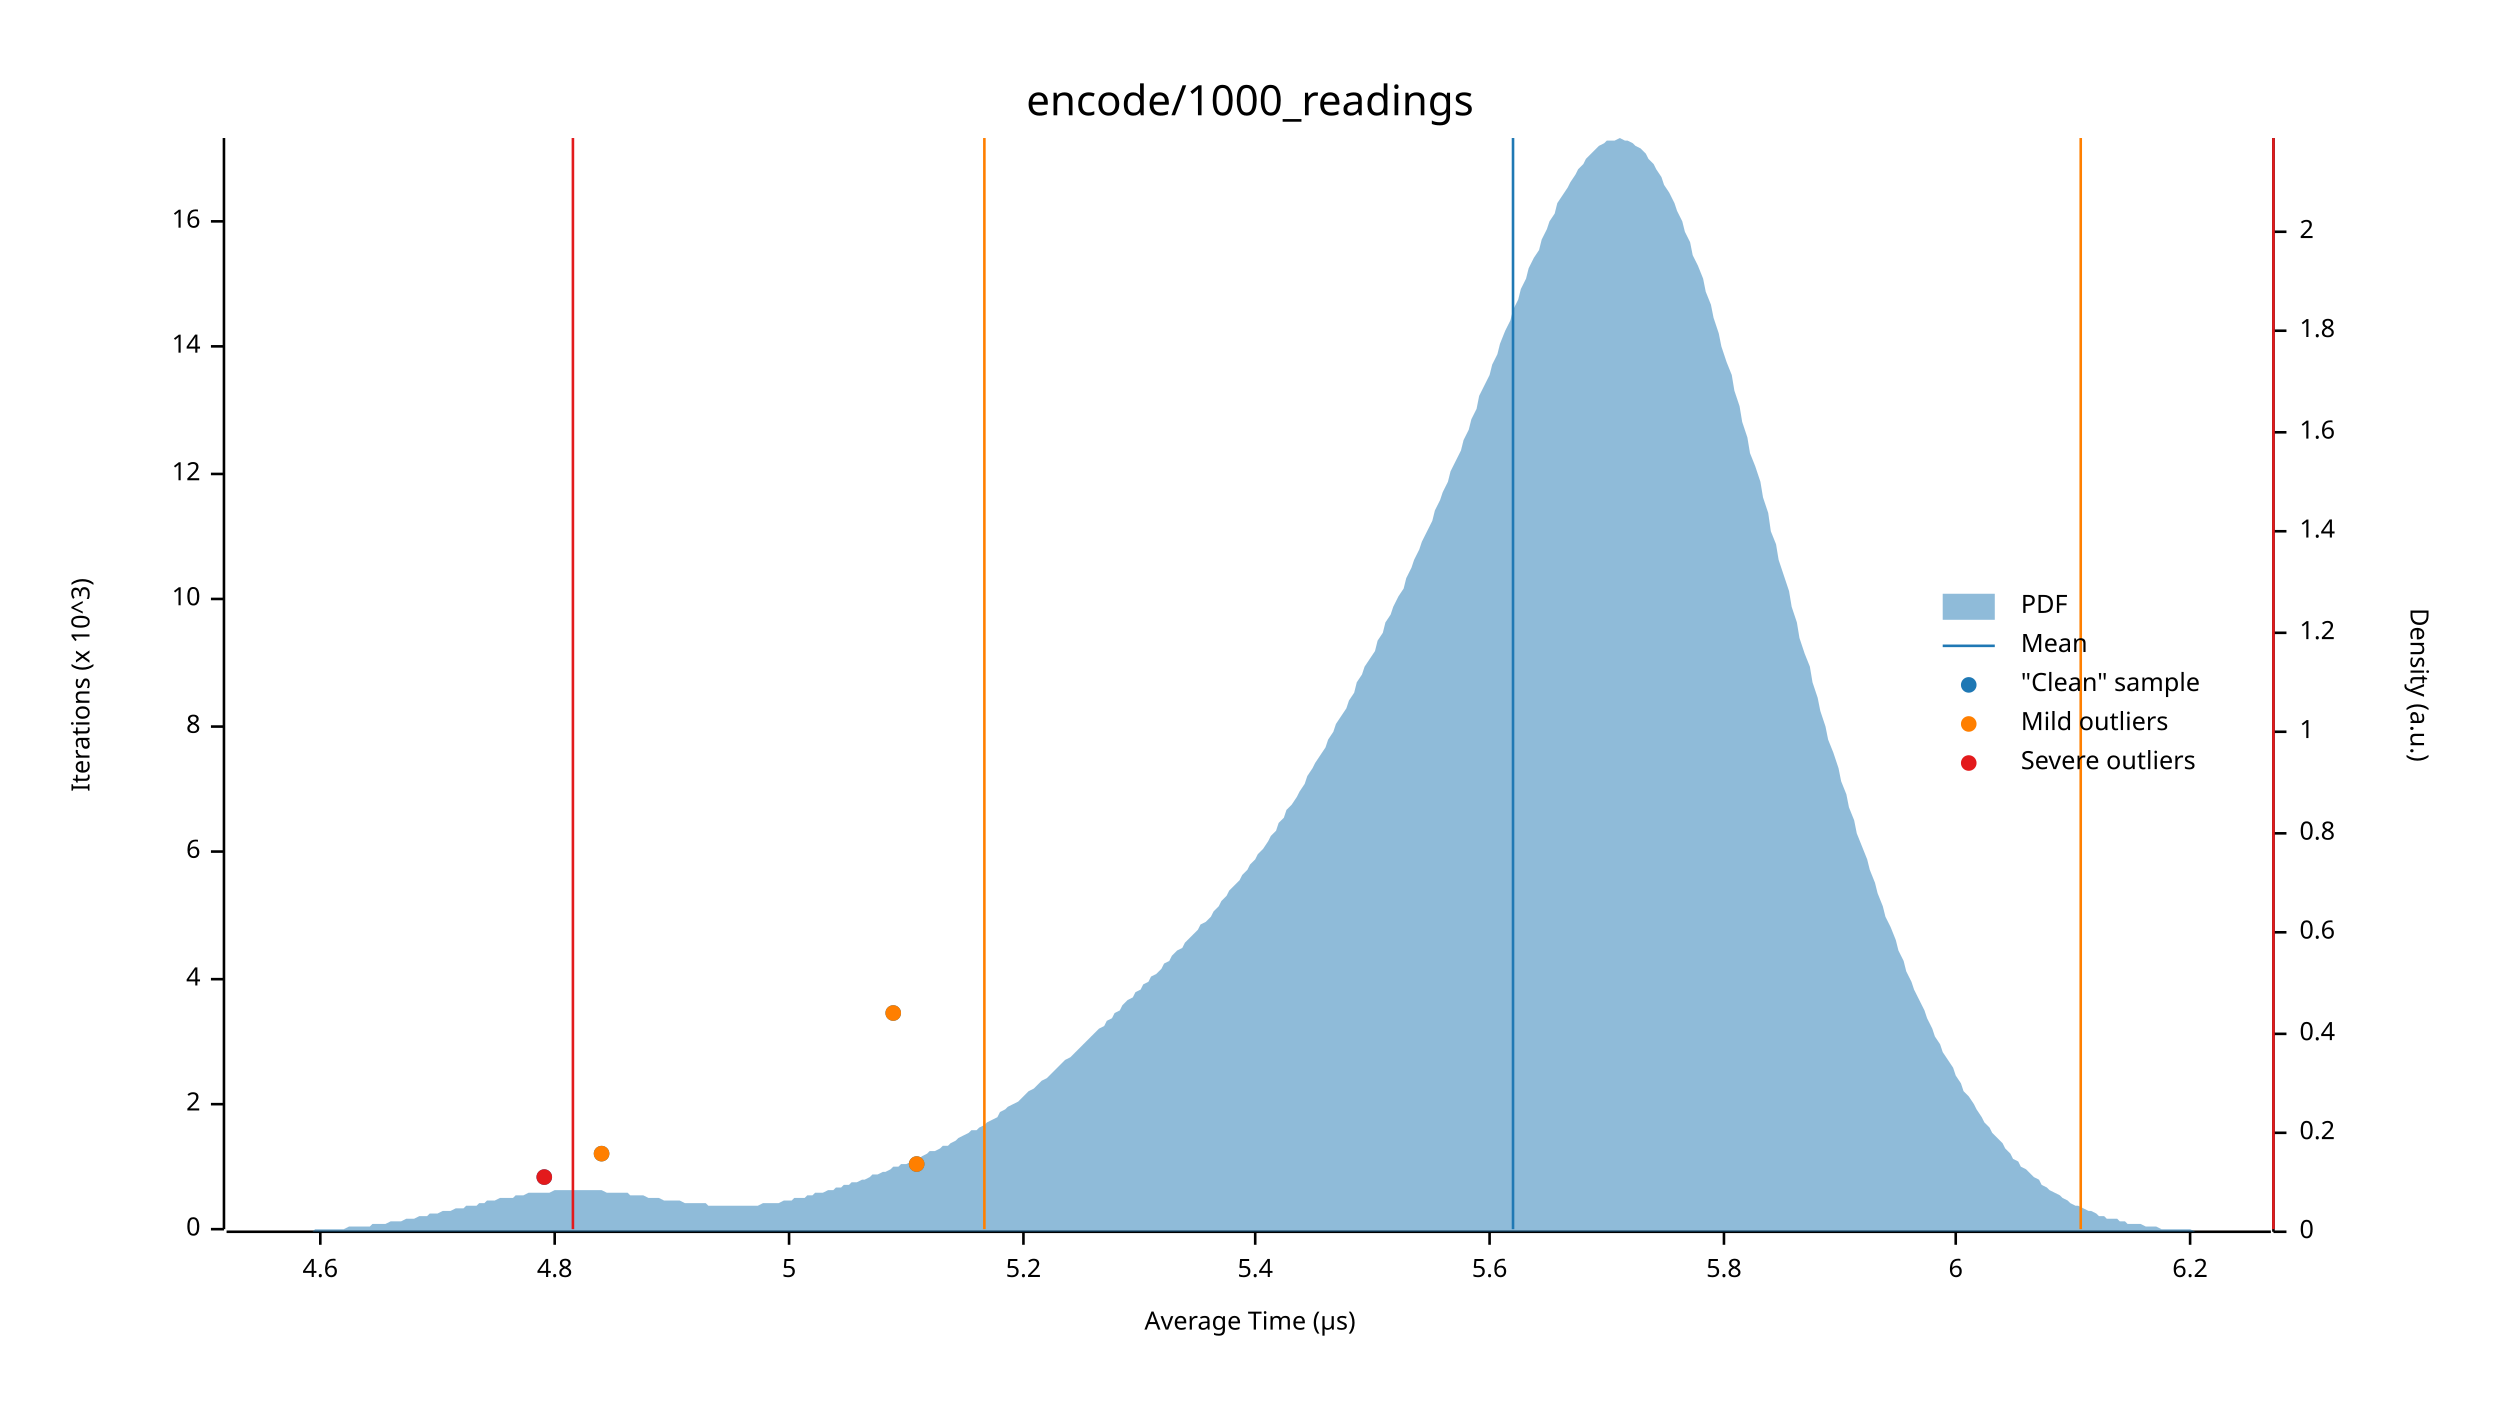
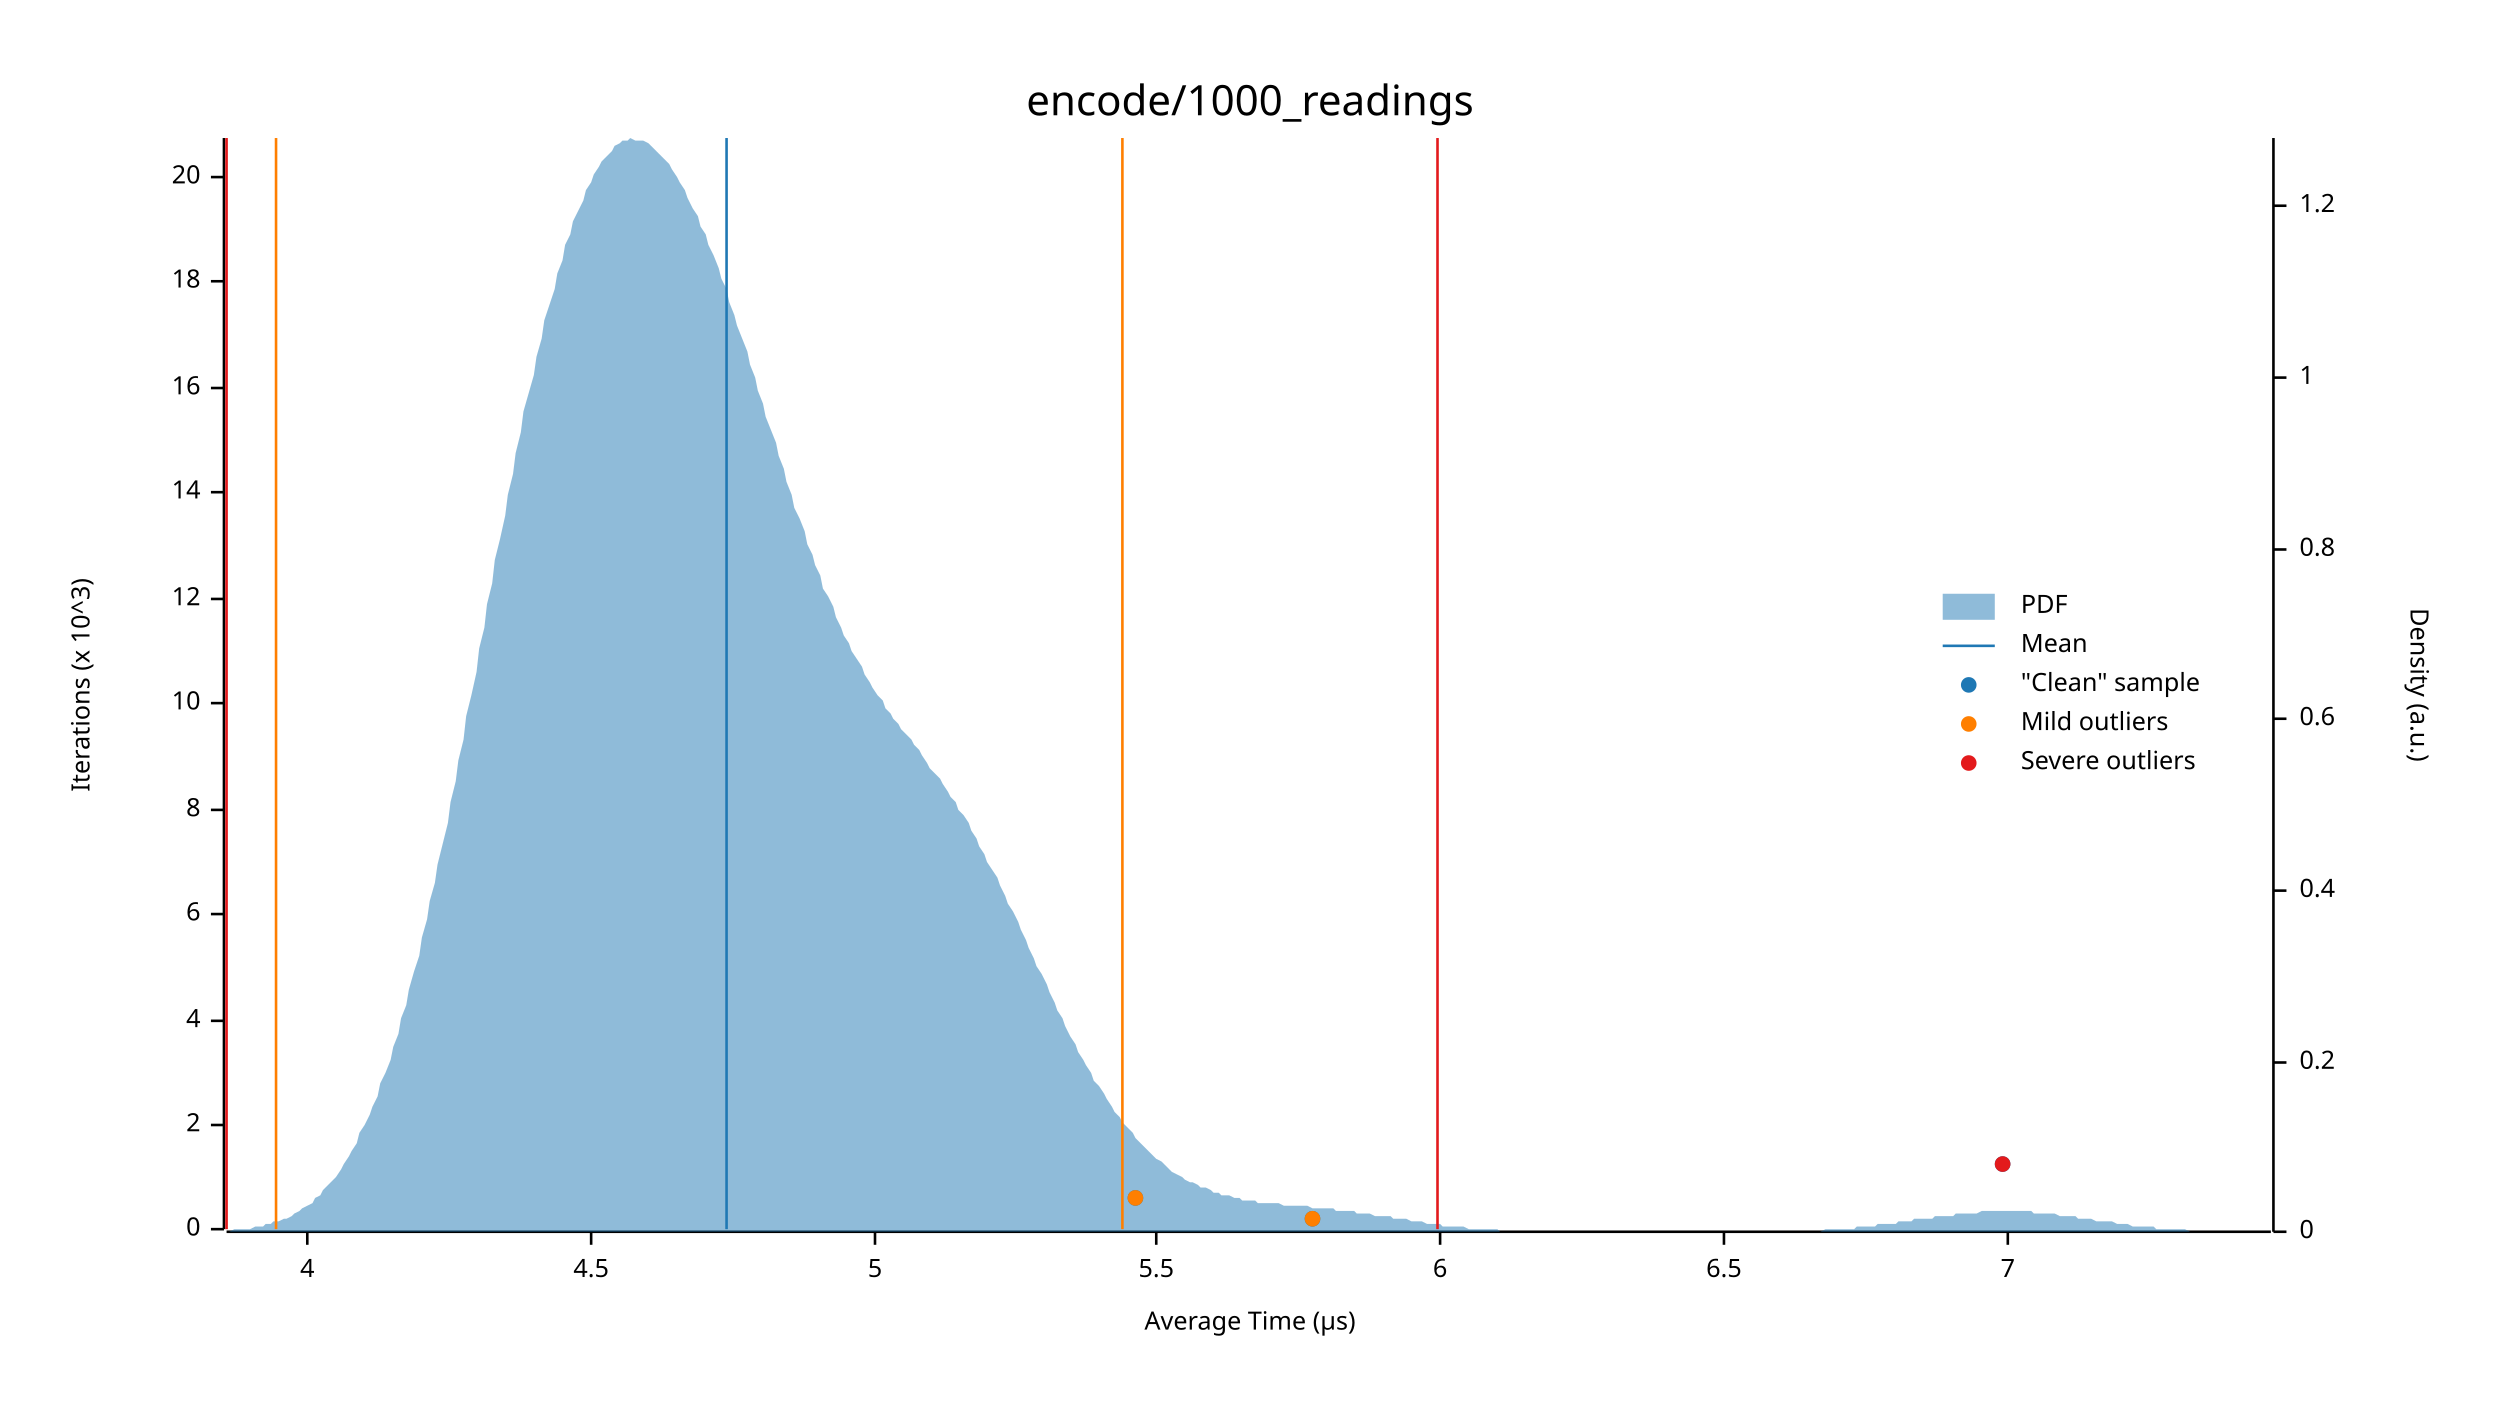
<svg xmlns="http://www.w3.org/2000/svg" width="960" height="540" viewBox="0 0 960 540">
  <text x="480" y="32" dy="0.76em" text-anchor="middle" font-family="sans-serif" font-size="16.129" opacity="1" fill="#000000">
encode/1000_readings
</text>
  <text x="27" y="263" dy="0.76em" text-anchor="middle" font-family="sans-serif" font-size="9.677" opacity="1" fill="#000000" transform="rotate(270, 27, 263)">
Iterations (x 10^3)
</text>
  <text x="480" y="513" dy="-0.5ex" text-anchor="middle" font-family="sans-serif" font-size="9.677" opacity="1" fill="#000000">
Average Time (µs)
</text>
  <polyline fill="none" opacity="1" stroke="#000000" stroke-width="1" points="86,53 86,472 " />
  <text x="77" y="472" dy="0.5ex" text-anchor="end" font-family="sans-serif" font-size="9.677" opacity="1" fill="#000000">
0
</text>
  <polyline fill="none" opacity="1" stroke="#000000" stroke-width="1" points="81,472 86,472 " />
-   <text x="77" y="424" dy="0.5ex" text-anchor="end" font-family="sans-serif" font-size="9.677" opacity="1" fill="#000000">
+   <text x="77" y="432" dy="0.5ex" text-anchor="end" font-family="sans-serif" font-size="9.677" opacity="1" fill="#000000">
2
</text>
-   <polyline fill="none" opacity="1" stroke="#000000" stroke-width="1" points="81,424 86,424 " />
-   <text x="77" y="376" dy="0.5ex" text-anchor="end" font-family="sans-serif" font-size="9.677" opacity="1" fill="#000000">
+   <polyline fill="none" opacity="1" stroke="#000000" stroke-width="1" points="81,432 86,432 " />
+   <text x="77" y="392" dy="0.5ex" text-anchor="end" font-family="sans-serif" font-size="9.677" opacity="1" fill="#000000">
4
</text>
-   <polyline fill="none" opacity="1" stroke="#000000" stroke-width="1" points="81,376 86,376 " />
-   <text x="77" y="327" dy="0.5ex" text-anchor="end" font-family="sans-serif" font-size="9.677" opacity="1" fill="#000000">
+   <polyline fill="none" opacity="1" stroke="#000000" stroke-width="1" points="81,392 86,392 " />
+   <text x="77" y="351" dy="0.5ex" text-anchor="end" font-family="sans-serif" font-size="9.677" opacity="1" fill="#000000">
6
</text>
-   <polyline fill="none" opacity="1" stroke="#000000" stroke-width="1" points="81,327 86,327 " />
-   <text x="77" y="279" dy="0.5ex" text-anchor="end" font-family="sans-serif" font-size="9.677" opacity="1" fill="#000000">
+   <polyline fill="none" opacity="1" stroke="#000000" stroke-width="1" points="81,351 86,351 " />
+   <text x="77" y="311" dy="0.5ex" text-anchor="end" font-family="sans-serif" font-size="9.677" opacity="1" fill="#000000">
8
</text>
-   <polyline fill="none" opacity="1" stroke="#000000" stroke-width="1" points="81,279 86,279 " />
-   <text x="77" y="230" dy="0.5ex" text-anchor="end" font-family="sans-serif" font-size="9.677" opacity="1" fill="#000000">
+   <polyline fill="none" opacity="1" stroke="#000000" stroke-width="1" points="81,311 86,311 " />
+   <text x="77" y="270" dy="0.5ex" text-anchor="end" font-family="sans-serif" font-size="9.677" opacity="1" fill="#000000">
10
</text>
-   <polyline fill="none" opacity="1" stroke="#000000" stroke-width="1" points="81,230 86,230 " />
-   <text x="77" y="182" dy="0.5ex" text-anchor="end" font-family="sans-serif" font-size="9.677" opacity="1" fill="#000000">
+   <polyline fill="none" opacity="1" stroke="#000000" stroke-width="1" points="81,270 86,270 " />
+   <text x="77" y="230" dy="0.5ex" text-anchor="end" font-family="sans-serif" font-size="9.677" opacity="1" fill="#000000">
12
</text>
-   <polyline fill="none" opacity="1" stroke="#000000" stroke-width="1" points="81,182 86,182 " />
-   <text x="77" y="133" dy="0.5ex" text-anchor="end" font-family="sans-serif" font-size="9.677" opacity="1" fill="#000000">
+   <polyline fill="none" opacity="1" stroke="#000000" stroke-width="1" points="81,230 86,230 " />
+   <text x="77" y="189" dy="0.5ex" text-anchor="end" font-family="sans-serif" font-size="9.677" opacity="1" fill="#000000">
14
</text>
-   <polyline fill="none" opacity="1" stroke="#000000" stroke-width="1" points="81,133 86,133 " />
-   <text x="77" y="85" dy="0.5ex" text-anchor="end" font-family="sans-serif" font-size="9.677" opacity="1" fill="#000000">
+   <polyline fill="none" opacity="1" stroke="#000000" stroke-width="1" points="81,189 86,189 " />
+   <text x="77" y="149" dy="0.5ex" text-anchor="end" font-family="sans-serif" font-size="9.677" opacity="1" fill="#000000">
16
</text>
-   <polyline fill="none" opacity="1" stroke="#000000" stroke-width="1" points="81,85 86,85 " />
+   <polyline fill="none" opacity="1" stroke="#000000" stroke-width="1" points="81,149 86,149 " />
+   <text x="77" y="108" dy="0.5ex" text-anchor="end" font-family="sans-serif" font-size="9.677" opacity="1" fill="#000000">
+ 18
+ </text>
+   <polyline fill="none" opacity="1" stroke="#000000" stroke-width="1" points="81,108 86,108 " />
+   <text x="77" y="68" dy="0.5ex" text-anchor="end" font-family="sans-serif" font-size="9.677" opacity="1" fill="#000000">
+ 20
+ </text>
+   <polyline fill="none" opacity="1" stroke="#000000" stroke-width="1" points="81,68 86,68 " />
  <polyline fill="none" opacity="1" stroke="#000000" stroke-width="1" points="87,473 872,473 " />
-   <text x="123" y="483" dy="0.76em" text-anchor="middle" font-family="sans-serif" font-size="9.677" opacity="1" fill="#000000">
- 4.6
+   <text x="118" y="483" dy="0.76em" text-anchor="middle" font-family="sans-serif" font-size="9.677" opacity="1" fill="#000000">
+ 4
</text>
-   <polyline fill="none" opacity="1" stroke="#000000" stroke-width="1" points="123,473 123,478 " />
-   <text x="213" y="483" dy="0.76em" text-anchor="middle" font-family="sans-serif" font-size="9.677" opacity="1" fill="#000000">
- 4.8
+   <polyline fill="none" opacity="1" stroke="#000000" stroke-width="1" points="118,473 118,478 " />
+   <text x="227" y="483" dy="0.76em" text-anchor="middle" font-family="sans-serif" font-size="9.677" opacity="1" fill="#000000">
+ 4.5
</text>
-   <polyline fill="none" opacity="1" stroke="#000000" stroke-width="1" points="213,473 213,478 " />
-   <text x="303" y="483" dy="0.76em" text-anchor="middle" font-family="sans-serif" font-size="9.677" opacity="1" fill="#000000">
+   <polyline fill="none" opacity="1" stroke="#000000" stroke-width="1" points="227,473 227,478 " />
+   <text x="336" y="483" dy="0.76em" text-anchor="middle" font-family="sans-serif" font-size="9.677" opacity="1" fill="#000000">
5
</text>
-   <polyline fill="none" opacity="1" stroke="#000000" stroke-width="1" points="303,473 303,478 " />
-   <text x="393" y="483" dy="0.76em" text-anchor="middle" font-family="sans-serif" font-size="9.677" opacity="1" fill="#000000">
- 5.2
+   <polyline fill="none" opacity="1" stroke="#000000" stroke-width="1" points="336,473 336,478 " />
+   <text x="444" y="483" dy="0.76em" text-anchor="middle" font-family="sans-serif" font-size="9.677" opacity="1" fill="#000000">
+ 5.5
</text>
-   <polyline fill="none" opacity="1" stroke="#000000" stroke-width="1" points="393,473 393,478 " />
-   <text x="482" y="483" dy="0.76em" text-anchor="middle" font-family="sans-serif" font-size="9.677" opacity="1" fill="#000000">
- 5.4
+   <polyline fill="none" opacity="1" stroke="#000000" stroke-width="1" points="444,473 444,478 " />
+   <text x="553" y="483" dy="0.76em" text-anchor="middle" font-family="sans-serif" font-size="9.677" opacity="1" fill="#000000">
+ 6
</text>
-   <polyline fill="none" opacity="1" stroke="#000000" stroke-width="1" points="482,473 482,478 " />
-   <text x="572" y="483" dy="0.76em" text-anchor="middle" font-family="sans-serif" font-size="9.677" opacity="1" fill="#000000">
- 5.6
- </text>
-   <polyline fill="none" opacity="1" stroke="#000000" stroke-width="1" points="572,473 572,478 " />
+   <polyline fill="none" opacity="1" stroke="#000000" stroke-width="1" points="553,473 553,478 " />
  <text x="662" y="483" dy="0.76em" text-anchor="middle" font-family="sans-serif" font-size="9.677" opacity="1" fill="#000000">
- 5.8
+ 6.5
</text>
  <polyline fill="none" opacity="1" stroke="#000000" stroke-width="1" points="662,473 662,478 " />
-   <text x="751" y="483" dy="0.76em" text-anchor="middle" font-family="sans-serif" font-size="9.677" opacity="1" fill="#000000">
- 6
+   <text x="771" y="483" dy="0.76em" text-anchor="middle" font-family="sans-serif" font-size="9.677" opacity="1" fill="#000000">
+ 7
</text>
-   <polyline fill="none" opacity="1" stroke="#000000" stroke-width="1" points="751,473 751,478 " />
-   <text x="841" y="483" dy="0.76em" text-anchor="middle" font-family="sans-serif" font-size="9.677" opacity="1" fill="#000000">
- 6.2
- </text>
-   <polyline fill="none" opacity="1" stroke="#000000" stroke-width="1" points="841,473 841,478 " />
+   <polyline fill="none" opacity="1" stroke="#000000" stroke-width="1" points="771,473 771,478 " />
  <text x="933" y="263" dy="0.76em" text-anchor="middle" font-family="sans-serif" font-size="9.677" opacity="1" fill="#000000" transform="rotate(90, 933, 263)">
Density (a.u.)
</text>
  <polyline fill="none" opacity="1" stroke="#000000" stroke-width="1" points="873,53 873,473 " />
  <text x="883" y="473" dy="0.5ex" text-anchor="start" font-family="sans-serif" font-size="9.677" opacity="1" fill="#000000">
0
</text>
  <polyline fill="none" opacity="1" stroke="#000000" stroke-width="1" points="873,473 878,473 " />
-   <text x="883" y="435" dy="0.5ex" text-anchor="start" font-family="sans-serif" font-size="9.677" opacity="1" fill="#000000">
+   <text x="883" y="408" dy="0.5ex" text-anchor="start" font-family="sans-serif" font-size="9.677" opacity="1" fill="#000000">
0.2
</text>
-   <polyline fill="none" opacity="1" stroke="#000000" stroke-width="1" points="873,435 878,435 " />
-   <text x="883" y="397" dy="0.5ex" text-anchor="start" font-family="sans-serif" font-size="9.677" opacity="1" fill="#000000">
+   <polyline fill="none" opacity="1" stroke="#000000" stroke-width="1" points="873,408 878,408 " />
+   <text x="883" y="342" dy="0.5ex" text-anchor="start" font-family="sans-serif" font-size="9.677" opacity="1" fill="#000000">
0.4
</text>
-   <polyline fill="none" opacity="1" stroke="#000000" stroke-width="1" points="873,397 878,397 " />
-   <text x="883" y="358" dy="0.5ex" text-anchor="start" font-family="sans-serif" font-size="9.677" opacity="1" fill="#000000">
+   <polyline fill="none" opacity="1" stroke="#000000" stroke-width="1" points="873,342 878,342 " />
+   <text x="883" y="276" dy="0.5ex" text-anchor="start" font-family="sans-serif" font-size="9.677" opacity="1" fill="#000000">
0.6
</text>
-   <polyline fill="none" opacity="1" stroke="#000000" stroke-width="1" points="873,358 878,358 " />
-   <text x="883" y="320" dy="0.5ex" text-anchor="start" font-family="sans-serif" font-size="9.677" opacity="1" fill="#000000">
+   <polyline fill="none" opacity="1" stroke="#000000" stroke-width="1" points="873,276 878,276 " />
+   <text x="883" y="211" dy="0.5ex" text-anchor="start" font-family="sans-serif" font-size="9.677" opacity="1" fill="#000000">
0.8
</text>
-   <polyline fill="none" opacity="1" stroke="#000000" stroke-width="1" points="873,320 878,320 " />
-   <text x="883" y="281" dy="0.5ex" text-anchor="start" font-family="sans-serif" font-size="9.677" opacity="1" fill="#000000">
+   <polyline fill="none" opacity="1" stroke="#000000" stroke-width="1" points="873,211 878,211 " />
+   <text x="883" y="145" dy="0.5ex" text-anchor="start" font-family="sans-serif" font-size="9.677" opacity="1" fill="#000000">
1
</text>
-   <polyline fill="none" opacity="1" stroke="#000000" stroke-width="1" points="873,281 878,281 " />
-   <text x="883" y="243" dy="0.5ex" text-anchor="start" font-family="sans-serif" font-size="9.677" opacity="1" fill="#000000">
+   <polyline fill="none" opacity="1" stroke="#000000" stroke-width="1" points="873,145 878,145 " />
+   <text x="883" y="79" dy="0.5ex" text-anchor="start" font-family="sans-serif" font-size="9.677" opacity="1" fill="#000000">
1.2
</text>
-   <polyline fill="none" opacity="1" stroke="#000000" stroke-width="1" points="873,243 878,243 " />
-   <text x="883" y="204" dy="0.5ex" text-anchor="start" font-family="sans-serif" font-size="9.677" opacity="1" fill="#000000">
- 1.4
- </text>
-   <polyline fill="none" opacity="1" stroke="#000000" stroke-width="1" points="873,204 878,204 " />
-   <text x="883" y="166" dy="0.5ex" text-anchor="start" font-family="sans-serif" font-size="9.677" opacity="1" fill="#000000">
- 1.6
- </text>
-   <polyline fill="none" opacity="1" stroke="#000000" stroke-width="1" points="873,166 878,166 " />
-   <text x="883" y="127" dy="0.5ex" text-anchor="start" font-family="sans-serif" font-size="9.677" opacity="1" fill="#000000">
- 1.8
- </text>
-   <polyline fill="none" opacity="1" stroke="#000000" stroke-width="1" points="873,127 878,127 " />
-   <text x="883" y="89" dy="0.5ex" text-anchor="start" font-family="sans-serif" font-size="9.677" opacity="1" fill="#000000">
- 2
- </text>
-   <polyline fill="none" opacity="1" stroke="#000000" stroke-width="1" points="873,89 878,89 " />
-   <polygon opacity="0.5" fill="#1F78B4" points="87,473 88,473 90,473 91,473 93,473 94,473 96,473 98,473 99,473 101,473 102,473 104,473 105,473 107,473 109,473 110,473 112,473 113,473 115,473 116,473 118,473 120,473 121,472 123,472 124,472 126,472 127,472 129,472 131,472 132,472 134,471 135,471 137,471 138,471 140,471 142,471 143,470 145,470 146,470 148,470 150,469 151,469 153,469 154,469 156,468 157,468 159,468 161,467 162,467 164,467 165,466 167,466 168,466 170,465 172,465 173,465 175,464 176,464 178,464 179,463 181,463 183,463 184,462 186,462 187,461 189,461 190,461 192,460 194,460 195,460 197,460 198,459 200,459 201,459 203,458 205,458 206,458 208,458 209,458 211,458 213,457 214,457 216,457 217,457 219,457 220,457 222,457 224,457 225,457 227,457 228,457 230,457 231,457 233,458 235,458 236,458 238,458 239,458 241,458 242,459 244,459 246,459 247,459 249,460 250,460 252,460 253,460 255,461 257,461 258,461 260,461 261,461 263,462 264,462 266,462 268,462 269,462 271,462 272,463 274,463 276,463 277,463 279,463 280,463 282,463 283,463 285,463 287,463 288,463 290,463 291,463 293,462 294,462 296,462 298,462 299,462 301,461 302,461 304,461 305,460 307,460 309,460 310,459 312,459 313,458 315,458 316,458 318,457 320,457 321,456 323,456 324,455 326,455 327,454 329,454 331,453 332,453 334,452 335,451 337,451 339,450 340,450 342,449 343,448 345,448 346,447 348,447 350,446 351,445 353,445 354,444 356,443 357,442 359,442 361,441 362,440 364,440 365,439 367,438 368,437 370,436 372,435 373,434 375,434 376,433 378,432 379,431 381,430 383,429 384,427 386,426 387,425 389,424 391,423 392,422 394,420 395,419 397,418 398,417 400,415 402,414 403,413 405,411 406,410 408,408 409,407 411,406 413,404 414,403 416,401 417,400 419,398 420,397 422,395 424,394 425,392 427,391 428,389 430,388 431,386 433,384 435,383 436,381 438,380 439,378 441,377 442,375 444,374 446,372 447,370 449,369 450,367 452,365 454,364 455,362 457,360 458,359 460,357 461,355 463,354 465,352 466,350 468,348 469,346 471,344 472,342 474,340 476,338 477,336 479,334 480,332 482,330 483,328 485,326 487,323 488,321 490,319 491,316 493,314 494,311 496,309 498,306 499,304 501,301 502,298 504,295 505,293 507,290 509,287 510,284 512,281 513,278 515,275 517,272 518,269 520,266 521,262 523,259 524,256 526,253 528,250 529,246 531,243 532,239 534,236 535,233 537,229 539,226 540,222 542,218 543,215 545,211 546,208 548,204 550,200 551,196 553,192 554,189 556,185 557,181 559,177 561,173 562,169 564,165 565,161 567,157 568,152 570,148 572,144 573,140 575,136 576,132 578,127 580,123 581,119 583,115 584,111 586,107 587,103 589,99 591,96 592,92 594,88 595,85 597,82 598,78 600,75 602,72 603,70 605,67 606,65 608,63 609,61 611,59 613,57 614,56 616,55 617,54 619,54 620,54 622,53 624,54 625,54 627,55 628,56 630,57 632,59 633,61 635,63 636,65 638,68 639,71 641,74 643,78 644,81 646,85 647,89 649,93 650,98 652,102 654,107 655,112 657,117 658,122 660,128 661,133 663,139 665,144 666,150 668,156 669,162 671,168 672,174 674,179 676,185 677,191 679,197 680,204 682,209 683,215 685,221 687,227 688,233 690,239 691,245 693,251 695,256 696,262 698,268 699,273 701,279 702,284 704,289 706,295 707,300 709,305 710,310 712,315 713,320 715,325 717,330 718,334 720,339 721,343 723,348 724,352 726,356 728,361 729,365 731,369 732,373 734,377 735,380 737,384 739,388 740,391 742,395 743,398 745,401 746,404 748,407 750,410 751,413 753,416 754,419 756,421 758,424 759,426 761,429 762,431 764,433 765,435 767,437 769,439 770,441 772,443 773,445 775,446 776,448 778,449 780,451 781,452 783,453 784,455 786,456 787,457 789,458 791,459 792,460 794,461 795,462 797,463 798,463 800,464 802,465 803,465 805,466 806,467 808,467 809,468 811,468 813,468 814,469 816,469 817,470 819,470 821,470 822,470 824,471 825,471 827,471 828,471 830,472 832,472 833,472 835,472 836,472 838,472 839,472 841,472 843,473 844,473 846,473 847,473 849,473 850,473 852,473 854,473 855,473 857,473 858,473 860,473 861,473 863,473 865,473 866,473 868,473 869,473 871,473 873,473 873,473 87,473 " />
-   <polyline fill="none" opacity="1" stroke="#1F78B4" stroke-width="1" points="581,472 581,53 " />
-   <polyline fill="none" opacity="1" stroke="#FF7F00" stroke-width="1" points="378,472 378,53 " />
-   <polyline fill="none" opacity="1" stroke="#FF7F00" stroke-width="1" points="799,472 799,53 " />
-   <polyline fill="none" opacity="1" stroke="#E31A1C" stroke-width="1" points="220,472 220,53 " />
-   <polyline fill="none" opacity="1" stroke="#E31A1C" stroke-width="1" points="873,472 873,53 " />
-   <circle cx="209" cy="452" r="3" opacity="1" fill="#1F78B4" stroke="none" stroke-width="1" />
-   <circle cx="352" cy="447" r="3" opacity="1" fill="#1F78B4" stroke="none" stroke-width="1" />
-   <circle cx="231" cy="443" r="3" opacity="1" fill="#1F78B4" stroke="none" stroke-width="1" />
-   <circle cx="343" cy="389" r="3" opacity="1" fill="#1F78B4" stroke="none" stroke-width="1" />
-   <circle cx="352" cy="447" r="3" opacity="1" fill="#FF7F00" stroke="none" stroke-width="1" />
-   <circle cx="231" cy="443" r="3" opacity="1" fill="#FF7F00" stroke="none" stroke-width="1" />
-   <circle cx="343" cy="389" r="3" opacity="1" fill="#FF7F00" stroke="none" stroke-width="1" />
-   <circle cx="209" cy="452" r="3" opacity="1" fill="#E31A1C" stroke="none" stroke-width="1" />
+   <polyline fill="none" opacity="1" stroke="#000000" stroke-width="1" points="873,79 878,79 " />
+   <polygon opacity="0.5" fill="#1F78B4" points="87,473 88,473 90,472 91,472 93,472 94,472 96,472 98,471 99,471 101,471 102,470 104,470 105,469 107,469 109,468 110,468 112,467 113,466 115,465 116,464 118,463 120,462 121,460 123,459 124,457 126,455 127,454 129,452 131,449 132,447 134,444 135,442 137,439 138,435 140,432 142,428 143,425 145,421 146,416 148,412 150,407 151,402 153,397 154,391 156,386 157,380 159,373 161,367 162,360 164,353 165,346 167,339 168,332 170,324 172,316 173,308 175,300 176,292 178,284 179,275 181,267 183,258 184,249 186,241 187,232 189,224 190,215 192,207 194,198 195,190 197,182 198,174 200,166 201,158 203,151 205,144 206,137 208,130 209,123 211,117 213,111 214,105 216,100 217,94 219,90 220,85 222,81 224,77 225,73 227,70 228,67 230,64 231,62 233,60 235,58 236,56 238,55 239,54 241,54 242,53 244,54 246,54 247,54 249,55 250,56 252,58 253,59 255,61 257,63 258,65 260,68 261,70 263,73 264,76 266,80 268,83 269,87 271,90 272,94 274,98 276,103 277,107 279,111 280,116 282,121 283,125 285,130 287,135 288,140 290,145 291,150 293,155 294,160 296,165 298,170 299,175 301,180 302,185 304,190 305,195 307,199 309,204 310,209 312,213 313,217 315,221 316,226 318,229 320,233 321,237 323,241 324,244 326,247 327,250 329,253 331,256 332,259 334,262 335,264 337,267 339,269 340,272 342,274 343,276 345,278 346,280 348,282 350,284 351,286 353,288 354,290 356,293 357,295 359,297 361,299 362,301 364,304 365,306 367,308 368,311 370,313 372,316 373,319 375,322 376,325 378,328 379,331 381,334 383,337 384,340 386,344 387,347 389,350 391,354 392,357 394,361 395,364 397,368 398,371 400,374 402,378 403,381 405,385 406,388 408,391 409,394 411,398 413,401 414,404 416,407 417,409 419,412 420,415 422,417 424,420 425,422 427,425 428,427 430,429 431,431 433,433 435,435 436,437 438,439 439,440 441,442 442,443 444,445 446,446 447,447 449,449 450,450 452,451 454,452 455,453 457,454 458,454 460,455 461,456 463,456 465,457 466,458 468,458 469,459 471,459 472,459 474,460 476,460 477,461 479,461 480,461 482,461 483,462 485,462 487,462 488,462 490,462 491,462 493,463 494,463 496,463 498,463 499,463 501,463 502,463 504,464 505,464 507,464 509,464 510,464 512,464 513,465 515,465 517,465 518,465 520,465 521,466 523,466 524,466 526,466 528,467 529,467 531,467 532,467 534,467 535,468 537,468 539,468 540,468 542,469 543,469 545,469 546,469 548,470 550,470 551,470 553,470 554,471 556,471 557,471 559,471 561,471 562,471 564,472 565,472 567,472 568,472 570,472 572,472 573,472 575,472 576,473 578,473 580,473 581,473 583,473 584,473 586,473 587,473 589,473 591,473 592,473 594,473 595,473 597,473 598,473 600,473 602,473 603,473 605,473 606,473 608,473 609,473 611,473 613,473 614,473 616,473 617,473 619,473 620,473 622,473 624,473 625,473 627,473 628,473 630,473 632,473 633,473 635,473 636,473 638,473 639,473 641,473 643,473 644,473 646,473 647,473 649,473 650,473 652,473 654,473 655,473 657,473 658,473 660,473 661,473 663,473 665,473 666,473 668,473 669,473 671,473 672,473 674,473 676,473 677,473 679,473 680,473 682,473 683,473 685,473 687,473 688,473 690,473 691,473 693,473 695,473 696,473 698,473 699,473 701,472 702,472 704,472 706,472 707,472 709,472 710,472 712,472 713,471 715,471 717,471 718,471 720,471 721,470 723,470 724,470 726,470 728,470 729,469 731,469 732,469 734,469 735,468 737,468 739,468 740,468 742,468 743,467 745,467 746,467 748,467 750,467 751,466 753,466 754,466 756,466 758,466 759,466 761,465 762,465 764,465 765,465 767,465 769,465 770,465 772,465 773,465 775,465 776,465 778,465 780,465 781,466 783,466 784,466 786,466 787,466 789,466 791,467 792,467 794,467 795,467 797,467 798,468 800,468 802,468 803,468 805,469 806,469 808,469 809,469 811,469 813,470 814,470 816,470 817,470 819,471 821,471 822,471 824,471 825,471 827,471 828,472 830,472 832,472 833,472 835,472 836,472 838,472 839,472 841,473 843,473 844,473 846,473 847,473 849,473 850,473 852,473 854,473 855,473 857,473 858,473 860,473 861,473 863,473 865,473 866,473 868,473 869,473 871,473 873,473 873,473 87,473 " />
+   <polyline fill="none" opacity="1" stroke="#1F78B4" stroke-width="1" points="279,472 279,53 " />
+   <polyline fill="none" opacity="1" stroke="#FF7F00" stroke-width="1" points="106,472 106,53 " />
+   <polyline fill="none" opacity="1" stroke="#FF7F00" stroke-width="1" points="431,472 431,53 " />
+   <polyline fill="none" opacity="1" stroke="#E31A1C" stroke-width="1" points="87,472 87,53 " />
+   <polyline fill="none" opacity="1" stroke="#E31A1C" stroke-width="1" points="552,472 552,53 " />
+   <circle cx="504" cy="468" r="3" opacity="1" fill="#1F78B4" stroke="none" stroke-width="1" />
+   <circle cx="436" cy="460" r="3" opacity="1" fill="#1F78B4" stroke="none" stroke-width="1" />
+   <circle cx="769" cy="447" r="3" opacity="1" fill="#1F78B4" stroke="none" stroke-width="1" />
+   <circle cx="504" cy="468" r="3" opacity="1" fill="#FF7F00" stroke="none" stroke-width="1" />
+   <circle cx="436" cy="460" r="3" opacity="1" fill="#FF7F00" stroke="none" stroke-width="1" />
+   <circle cx="769" cy="447" r="3" opacity="1" fill="#E31A1C" stroke="none" stroke-width="1" />
  <text x="776" y="228" dy="0.76em" text-anchor="start" font-family="sans-serif" font-size="9.677" opacity="1" fill="#000000">
PDF
</text>
  <text x="776" y="243" dy="0.76em" text-anchor="start" font-family="sans-serif" font-size="9.677" opacity="1" fill="#000000">
Mean
</text>
  <text x="776" y="258" dy="0.76em" text-anchor="start" font-family="sans-serif" font-size="9.677" opacity="1" fill="#000000">
"Clean" sample
</text>
  <text x="776" y="273" dy="0.76em" text-anchor="start" font-family="sans-serif" font-size="9.677" opacity="1" fill="#000000">
Mild outliers
</text>
  <text x="776" y="288" dy="0.76em" text-anchor="start" font-family="sans-serif" font-size="9.677" opacity="1" fill="#000000">
Severe outliers
</text>
  <rect x="746" y="228" width="20" height="10" opacity="0.5" fill="#1F78B4" stroke="none" />
  <polyline fill="none" opacity="1" stroke="#1F78B4" stroke-width="1" points="746,248 766,248 " />
  <circle cx="756" cy="263" r="3" opacity="1" fill="#1F78B4" stroke="none" stroke-width="1" />
  <circle cx="756" cy="278" r="3" opacity="1" fill="#FF7F00" stroke="none" stroke-width="1" />
  <circle cx="756" cy="293" r="3" opacity="1" fill="#E31A1C" stroke="none" stroke-width="1" />
</svg>
